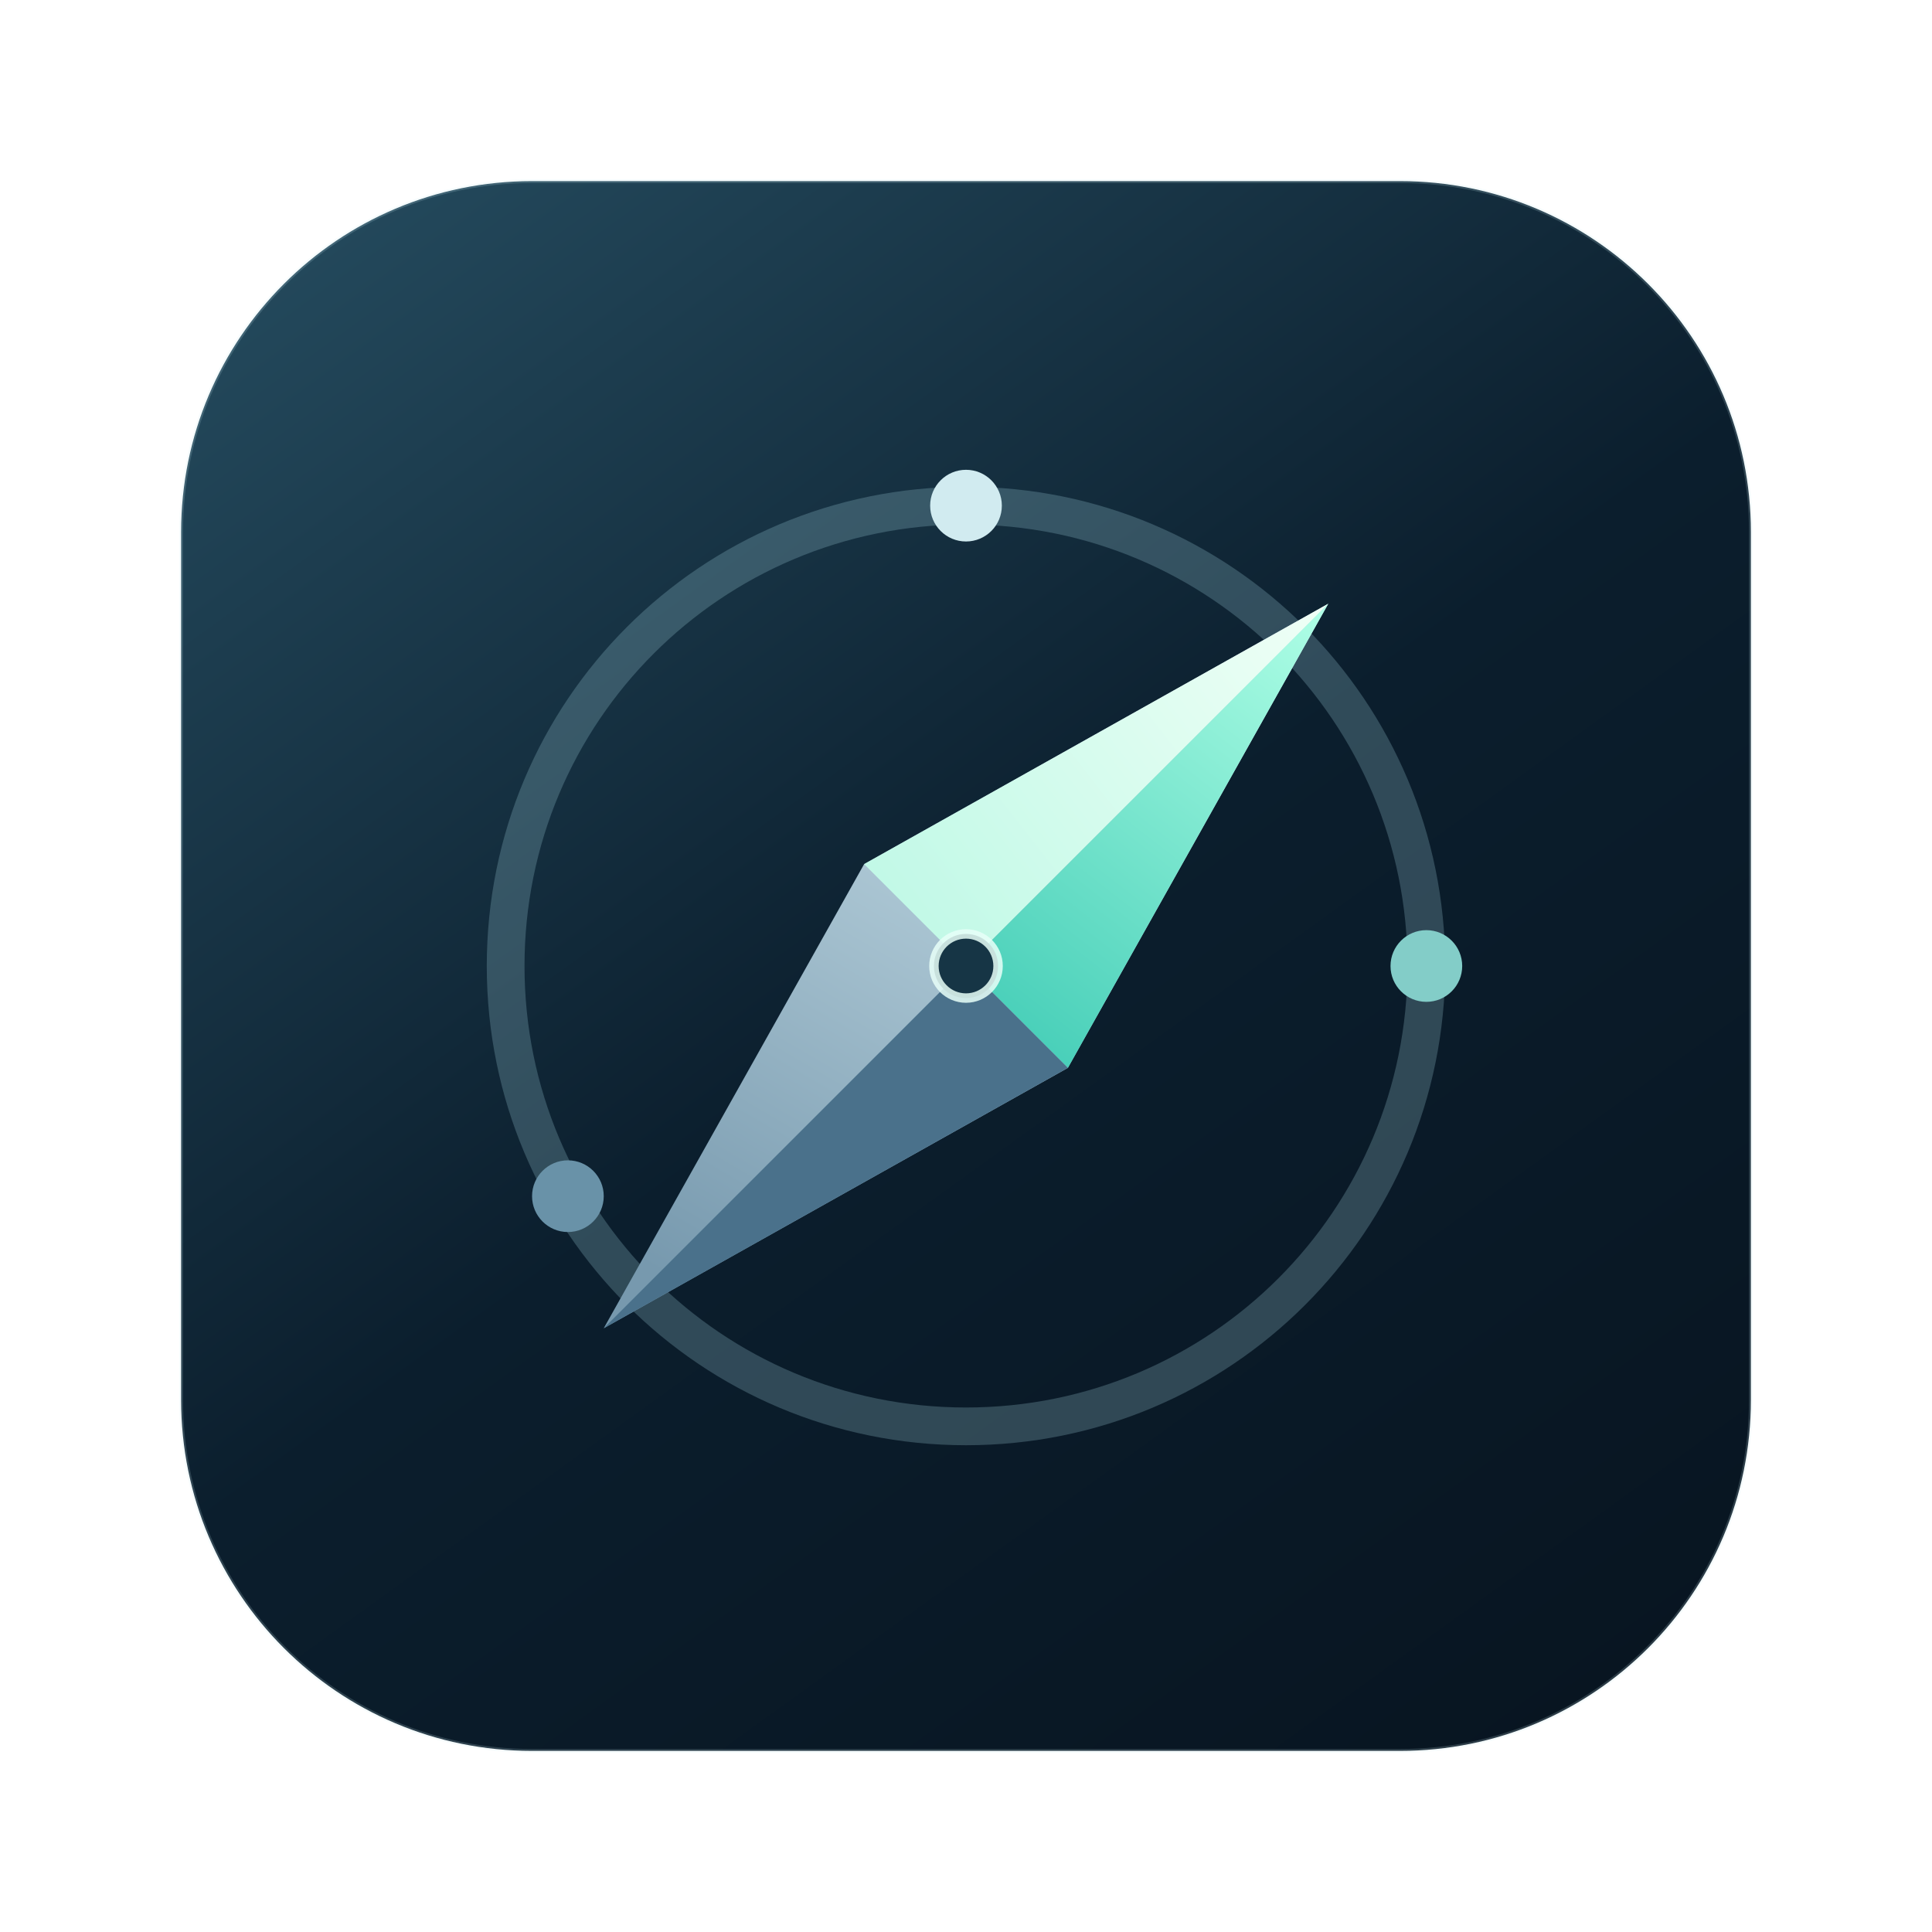
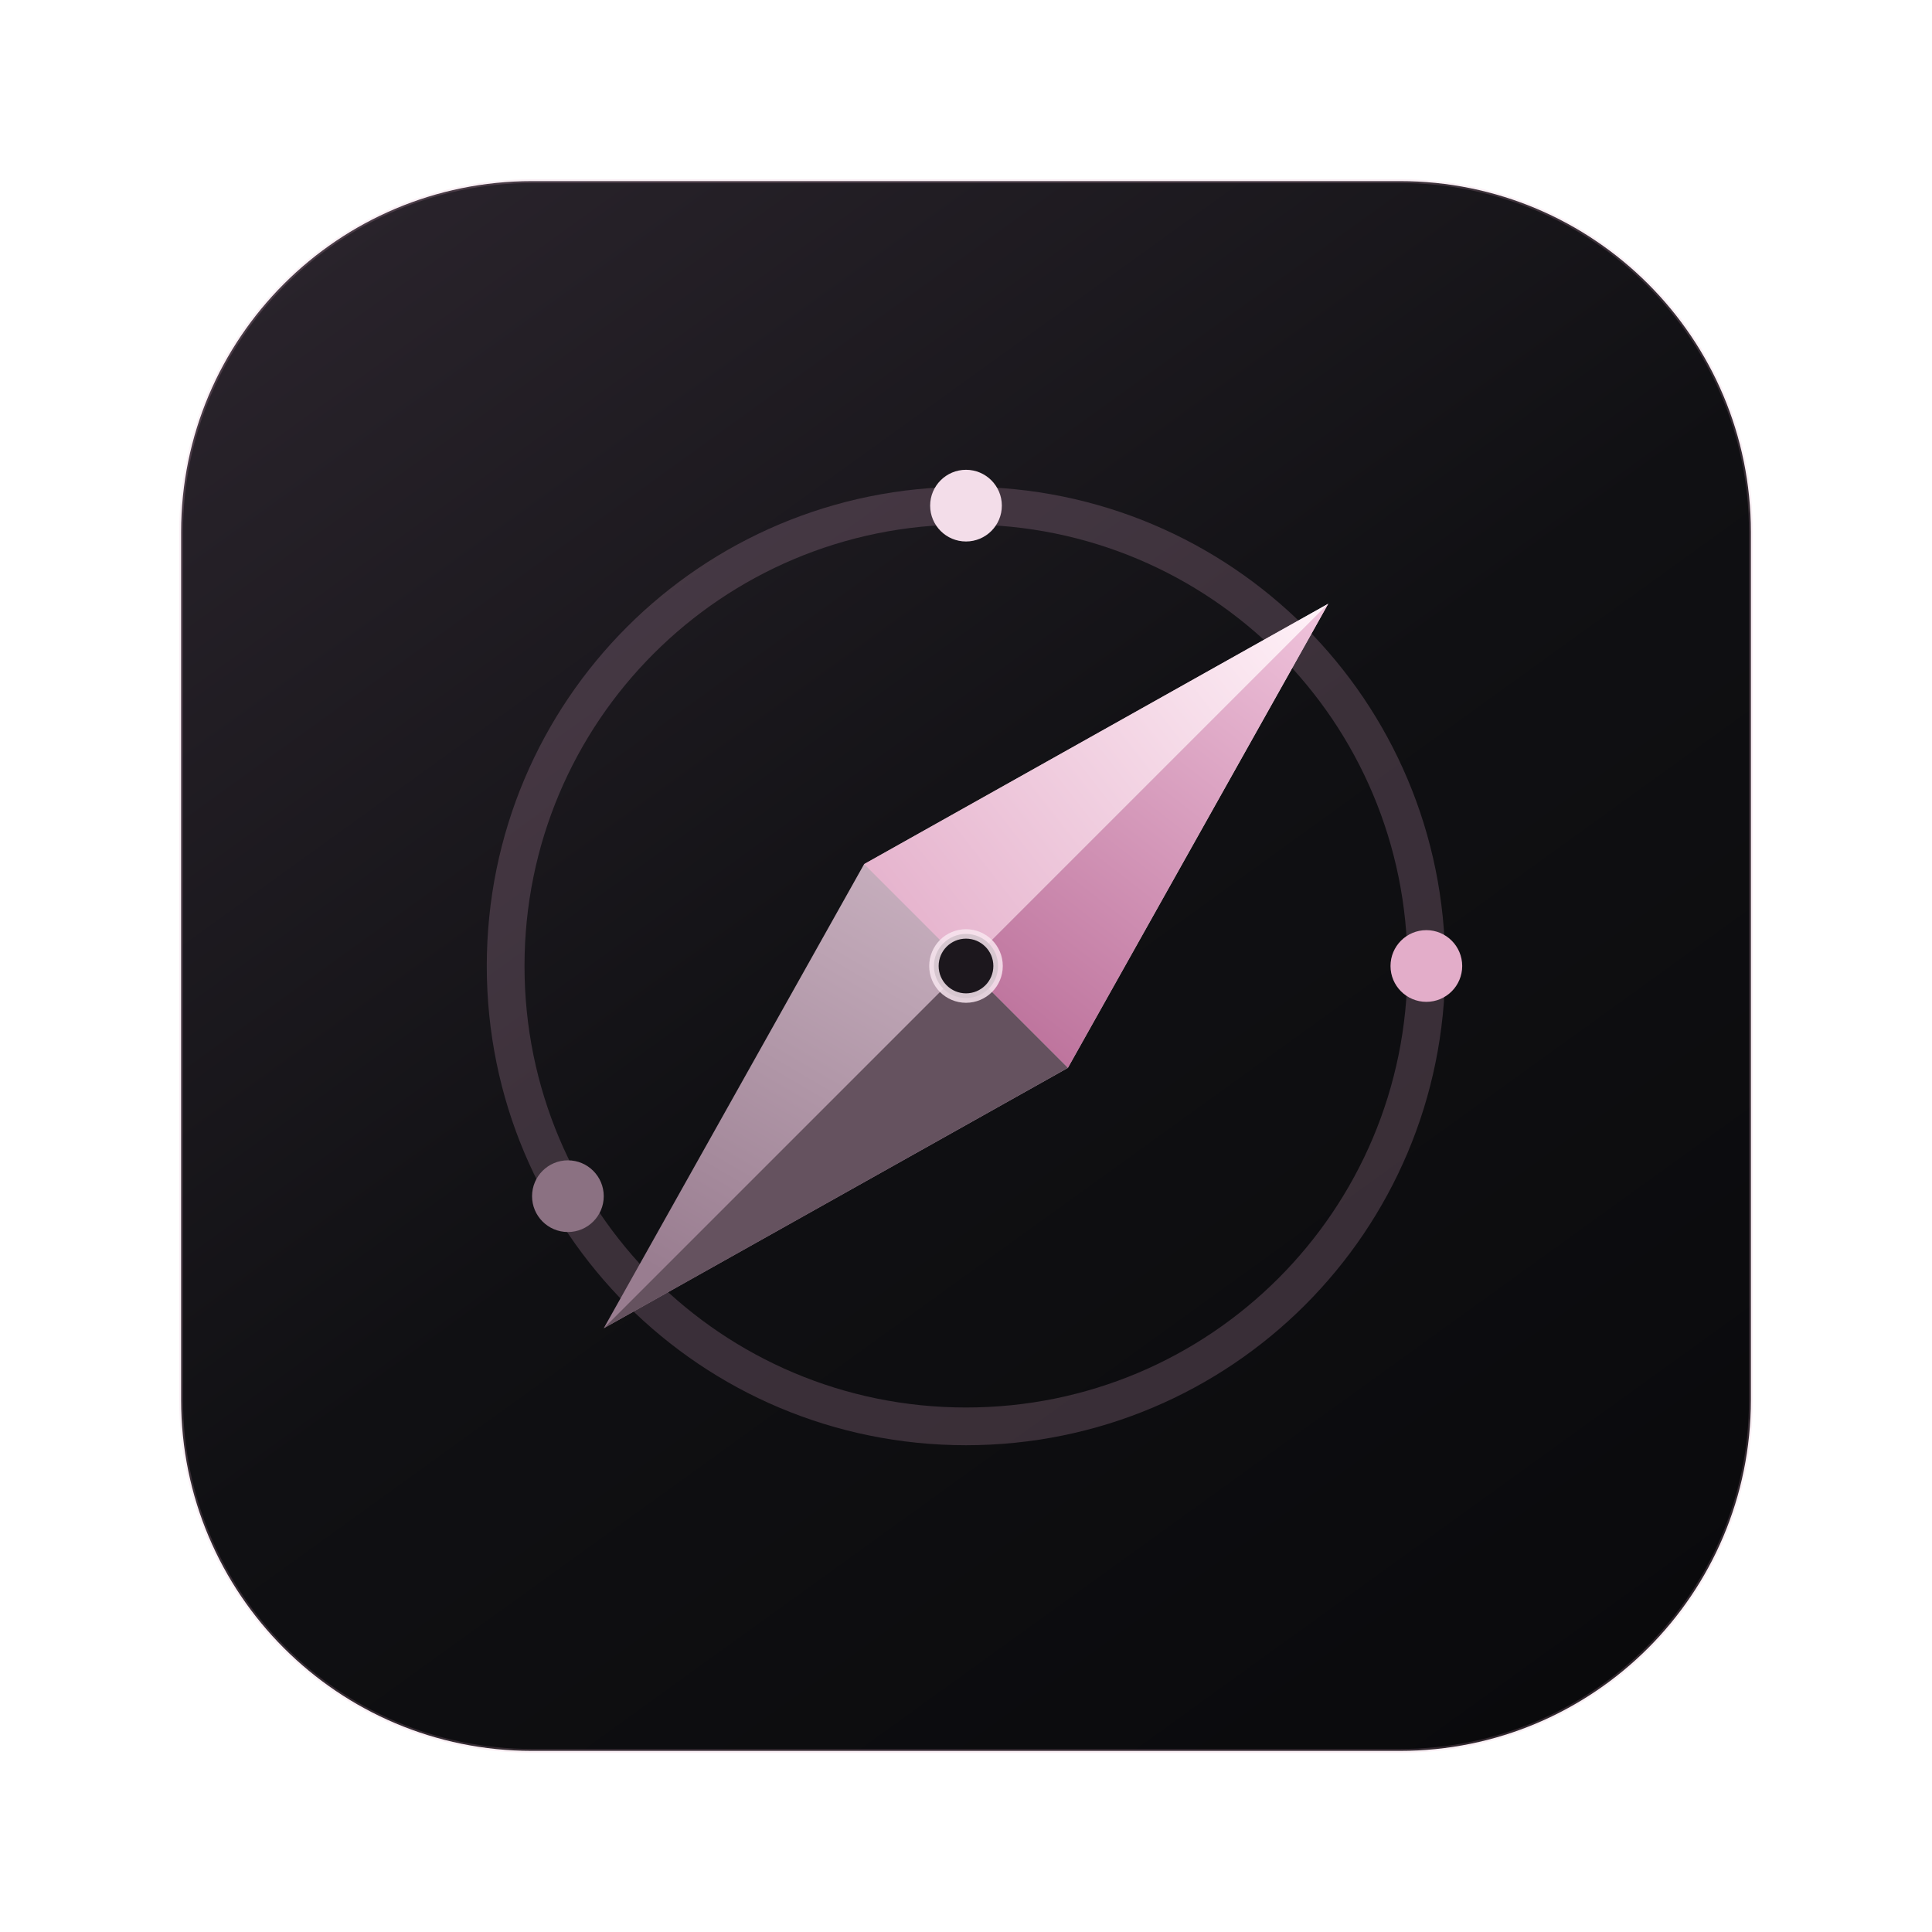
<svg xmlns="http://www.w3.org/2000/svg" width="1024" height="1024" viewBox="0 0 1024 1024">
  <defs>
-     <linearGradient id="sea" gradientUnits="userSpaceOnUse" x1="220.000" y1="96.000" x2="820.000" y2="928.000">
-       <stop offset="0.000" stop-color="#23485B" stop-opacity="1.000" />
-       <stop offset="0.500" stop-color="#0B1E2D" stop-opacity="1.000" />
-       <stop offset="1.000" stop-color="#081521" stop-opacity="1.000" />
+     <linearGradient id="charcoal" gradientUnits="userSpaceOnUse" x1="220.000" y1="96.000" x2="820.000" y2="928.000">
+       <stop offset="0.000" stop-color="#29232B" stop-opacity="1.000" />
+       <stop offset="0.500" stop-color="#101013" stop-opacity="1.000" />
+       <stop offset="1.000" stop-color="#0A0A0C" stop-opacity="1.000" />
    </linearGradient>
    <linearGradient id="needle" gradientUnits="userSpaceOnUse" x1="400.000" y1="704.000" x2="624.000" y2="320.000">
-       <stop offset="0.000" stop-color="#7799AE" stop-opacity="1.000" />
-       <stop offset="1.000" stop-color="#D5EAF1" stop-opacity="1.000" />
+       <stop offset="0.000" stop-color="#997D90" stop-opacity="1.000" />
+       <stop offset="1.000" stop-color="#EAD5E1" stop-opacity="1.000" />
    </linearGradient>
    <linearGradient id="lit" gradientUnits="userSpaceOnUse" x1="458.000" y1="512.000" x2="704.000" y2="320.000">
-       <stop offset="0.000" stop-color="#BCF8E5" stop-opacity="1.000" />
-       <stop offset="1.000" stop-color="#F0FFF6" stop-opacity="1.000" />
+       <stop offset="0.000" stop-color="#E3ADC9" stop-opacity="1.000" />
+       <stop offset="1.000" stop-color="#FFF2F8" stop-opacity="1.000" />
    </linearGradient>
-     <linearGradient id="mint" gradientUnits="userSpaceOnUse" x1="512.000" y1="566.000" x2="704.000" y2="320.000">
-       <stop offset="0.000" stop-color="#3DCAB4" stop-opacity="1.000" />
-       <stop offset="1.000" stop-color="#B0FFE6" stop-opacity="1.000" />
+     <linearGradient id="rose" gradientUnits="userSpaceOnUse" x1="512.000" y1="566.000" x2="704.000" y2="320.000">
+       <stop offset="0.000" stop-color="#B86B96" stop-opacity="1.000" />
+       <stop offset="1.000" stop-color="#F0C4DC" stop-opacity="1.000" />
    </linearGradient>
  </defs>
-   <path d="M928.000 512.000 L928.000 742.000 C928.000 844.725 844.725 928.000 742.000 928.000 L282.000 928.000 C179.275 928.000 96.000 844.725 96.000 742.000 L96.000 282.000 C96.000 179.275 179.275 96.000 282.000 96.000 L742.000 96.000 C844.725 96.000 928.000 179.275 928.000 282.000 Z" fill="url(#sea)" />
-   <path d="M928.000 512.000 L928.000 742.000 C928.000 844.725 844.725 928.000 742.000 928.000 L282.000 928.000 C179.275 928.000 96.000 844.725 96.000 742.000 L96.000 282.000 C96.000 179.275 179.275 96.000 282.000 96.000 L742.000 96.000 C844.725 96.000 928.000 179.275 928.000 282.000 Z" fill="none" stroke="#C9E9F2" stroke-opacity="0.180" stroke-width="2.000" stroke-linejoin="round" />
-   <path d="M512.000 268.000 C647.000 268.000 756.000 377.000 756.000 512.000 C756.000 647.000 647.000 756.000 512.000 756.000 C377.000 756.000 268.000 647.000 268.000 512.000 C268.000 377.000 377.000 268.000 512.000 268.000" fill="none" stroke="#A9DAE5" stroke-opacity="0.240" stroke-width="20.000" stroke-linejoin="round" />
-   <path d="M531.000 268.000 C531.000 278.493 522.493 287.000 512.000 287.000 C501.507 287.000 493.000 278.493 493.000 268.000 C493.000 257.507 501.507 249.000 512.000 249.000 C522.493 249.000 531.000 257.507 531.000 268.000 Z" fill="#D1EBF0" fill-opacity="1.000" />
-   <path d="M775.000 512.000 C775.000 522.493 766.493 531.000 756.000 531.000 C745.507 531.000 737.000 522.493 737.000 512.000 C737.000 501.507 745.507 493.000 756.000 493.000 C766.493 493.000 775.000 501.507 775.000 512.000 Z" fill="#83CDC8" fill-opacity="1.000" />
-   <path d="M320.000 634.000 C320.000 644.493 311.493 653.000 301.000 653.000 C290.507 653.000 282.000 644.493 282.000 634.000 C282.000 623.507 290.507 615.000 301.000 615.000 C311.493 615.000 320.000 623.507 320.000 634.000 Z" fill="#6992A8" fill-opacity="1.000" />
+   <path d="M928.000 512.000 L928.000 742.000 C928.000 844.725 844.725 928.000 742.000 928.000 L282.000 928.000 C179.275 928.000 96.000 844.725 96.000 742.000 L96.000 282.000 C96.000 179.275 179.275 96.000 282.000 96.000 L742.000 96.000 C844.725 96.000 928.000 179.275 928.000 282.000 Z" fill="url(#charcoal)" />
+   <path d="M928.000 512.000 L928.000 742.000 C928.000 844.725 844.725 928.000 742.000 928.000 L282.000 928.000 C179.275 928.000 96.000 844.725 96.000 742.000 L96.000 282.000 C96.000 179.275 179.275 96.000 282.000 96.000 L742.000 96.000 C844.725 96.000 928.000 179.275 928.000 282.000 Z" fill="none" stroke="#E3ADC9" stroke-opacity="0.180" stroke-width="2.000" stroke-linejoin="round" />
+   <path d="M512.000 268.000 C647.000 268.000 756.000 377.000 756.000 512.000 C756.000 647.000 647.000 756.000 512.000 756.000 C377.000 756.000 268.000 647.000 268.000 512.000 C268.000 377.000 377.000 268.000 512.000 268.000" fill="none" stroke="#C799B6" stroke-opacity="0.240" stroke-width="20.000" stroke-linejoin="round" />
+   <path d="M531.000 268.000 C531.000 278.493 522.493 287.000 512.000 287.000 C501.507 287.000 493.000 278.493 493.000 268.000 C493.000 257.507 501.507 249.000 512.000 249.000 C522.493 249.000 531.000 257.507 531.000 268.000 Z" fill="#F3DDE9" fill-opacity="1.000" />
+   <path d="M775.000 512.000 C775.000 522.493 766.493 531.000 756.000 531.000 C745.507 531.000 737.000 522.493 737.000 512.000 C737.000 501.507 745.507 493.000 756.000 493.000 C766.493 493.000 775.000 501.507 775.000 512.000 Z" fill="#E3ADC9" fill-opacity="1.000" />
+   <path d="M320.000 634.000 C320.000 644.493 311.493 653.000 301.000 653.000 C290.507 653.000 282.000 644.493 282.000 634.000 C282.000 623.507 290.507 615.000 301.000 615.000 C311.493 615.000 320.000 623.507 320.000 634.000 Z" fill="#8B7182" fill-opacity="1.000" />
  <path d="M704.000 320.000 L566.000 566.000 L320.000 704.000 L458.000 458.000 Z" fill="url(#needle)" />
  <path d="M704.000 320.000 L512.000 512.000 L458.000 458.000 Z" fill="url(#lit)" />
-   <path d="M704.000 320.000 L566.000 566.000 L512.000 512.000 Z" fill="url(#mint)" />
-   <path d="M320.000 704.000 L512.000 512.000 L566.000 566.000 Z" fill="#4A718B" fill-opacity="1.000" />
-   <path d="M529.000 512.000 C529.000 521.389 521.389 529.000 512.000 529.000 C502.611 529.000 495.000 521.389 495.000 512.000 C495.000 502.611 502.611 495.000 512.000 495.000 C521.389 495.000 529.000 502.611 529.000 512.000 Z" fill="#163545" fill-opacity="1.000" stroke="#E7FFF8" stroke-opacity="0.850" stroke-width="5.000" stroke-linejoin="round" />
+   <path d="M704.000 320.000 L566.000 566.000 L512.000 512.000 Z" fill="url(#rose)" />
+   <path d="M320.000 704.000 L512.000 512.000 L566.000 566.000 Z" fill="#65525F" fill-opacity="1.000" />
+   <path d="M529.000 512.000 C529.000 521.389 521.389 529.000 512.000 529.000 C502.611 529.000 495.000 521.389 495.000 512.000 C495.000 502.611 502.611 495.000 512.000 495.000 C521.389 495.000 529.000 502.611 529.000 512.000 Z" fill="#1C171D" fill-opacity="1.000" stroke="#F8E6F0" stroke-opacity="0.850" stroke-width="5.000" stroke-linejoin="round" />
</svg>
